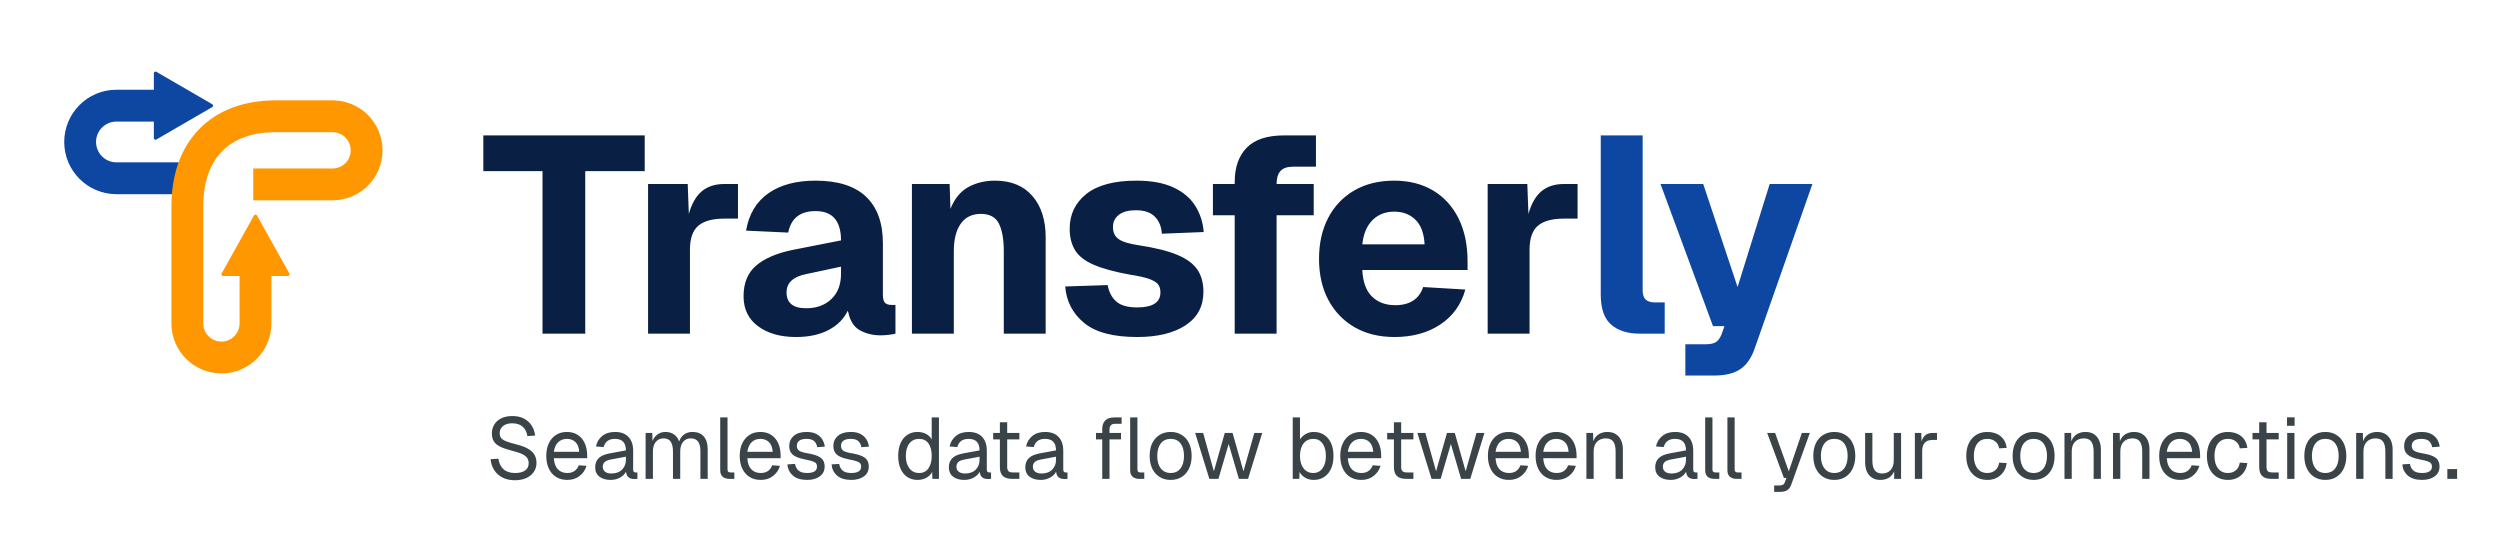
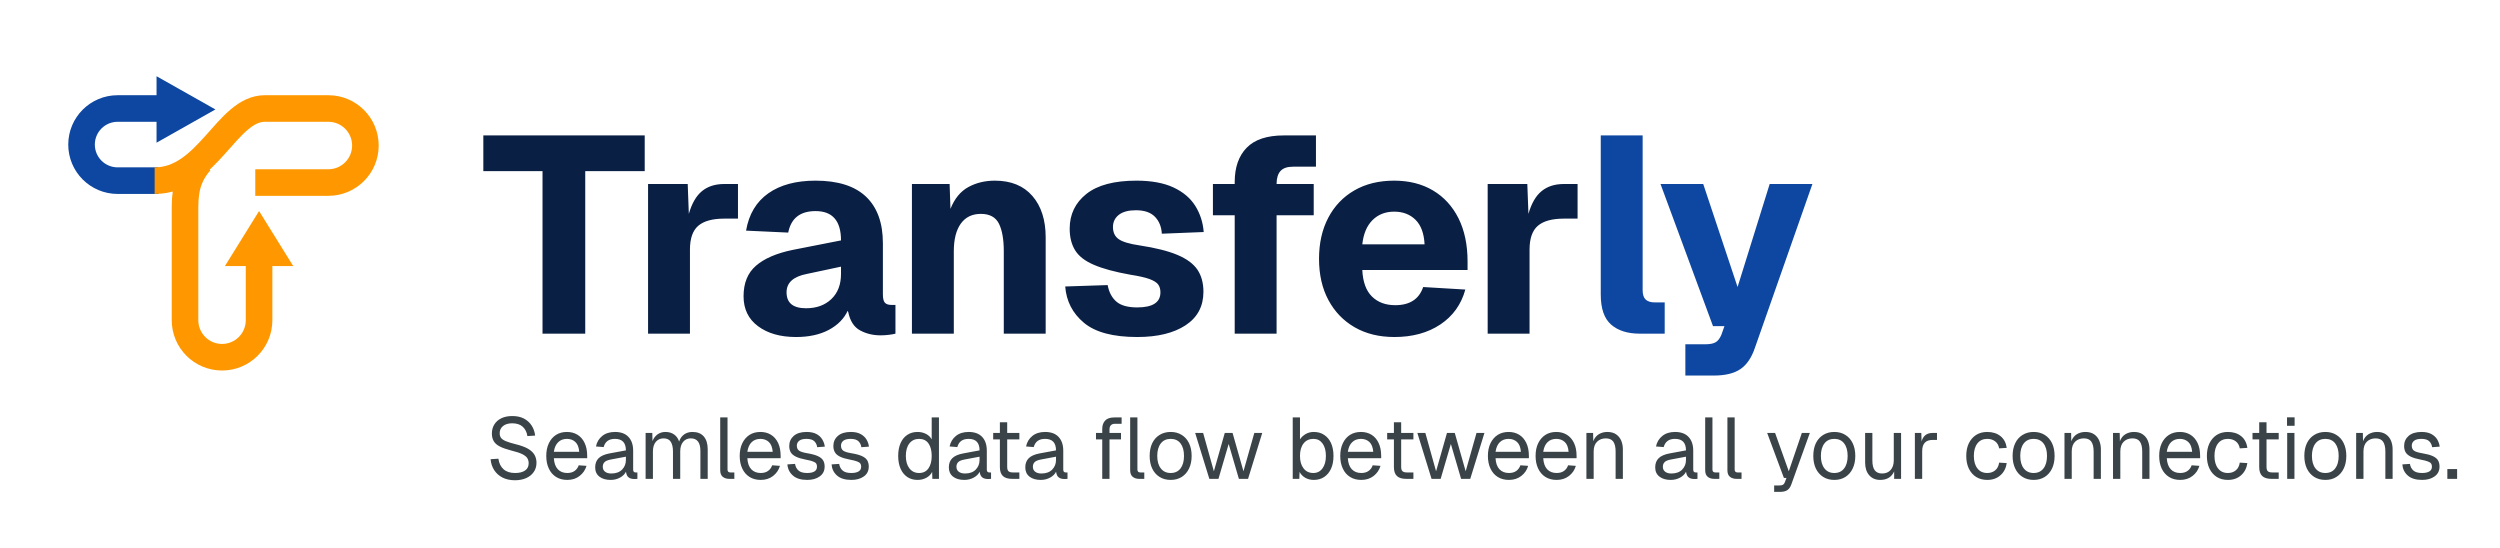
<svg xmlns="http://www.w3.org/2000/svg" width="447.679" height="98" viewBox="0 0 447.679 98" role="img" aria-label="Transferly — Seamless data flow between all your connections.">
-   <g transform="translate(8 8) scale(1) translate(-2.65 .92)">
+   <g transform="translate(8 8) scale(1) translate(32 32) scale(.68) translate(-49.1 -48.25)">
    <g class="tf-arrow" color="#0D47A1">
-       <path d="M24 10H15.5a6.5 6.5 0 0 0 0 13H28" stroke="currentColor" stroke-width="5.7" stroke-linecap="round" fill="none" />
-       <path d="M22.5 4.2 32.5 10l-10 5.8z" fill="currentColor" stroke="currentColor" stroke-width=".6" stroke-linejoin="round" />
+       <path d="M32.5 18H21.25a9.5 9.5 0 0 0 0 19H32" stroke="currentColor" stroke-width="7" fill="none" />
+       <path d="M31.5 9.5 47 18.25 31.5 27z" fill="currentColor" />
    </g>
    <g class="tf-ribbon" color="#FF9800">
-       <path d="M40 24.1h14.2a6.1 6.1 0 0 0 0-12.2H44C34 11.9 28.2 18 28.2 28v21a6.1 6.1 0 0 0 12.2 0v-9.5" stroke="currentColor" stroke-width="5.7" fill="none" />
-       <path d="M34.6 40.2 40.4 29.8l5.8 10.4z" fill="currentColor" stroke="currentColor" stroke-width=".6" stroke-linejoin="round" />
+       <path d="M57.5 37.5h19.25a9.75 9.75 0 0 0 0-19.5H60C50 18 45 37 31 37M43 32c-2.5 3-4 6-4 12v29.75a9.75 9.75 0 0 0 19.5 0V59" stroke="currentColor" stroke-width="7" fill="none" />
+       <path d="M49.5 59.5 58.5 45l9 14.5z" fill="currentColor" />
    </g>
  </g>
  <path fill="#0A1F44" d="M97.15 59.75V30.65H86.55V24.25H115.45V30.65H104.8V59.75Z M116.05 59.75V32.95H123.15L123.35 38.3Q124.15 35.5 125.7 34.23Q127.25 32.95 129.7 32.95H132.15V39.15H129.7Q126.55 39.15 125.05 40.42Q123.55 41.7 123.55 44.7V59.75Z M142.55 60.35Q138.35 60.35 135.75 58.42Q133.15 56.5 133.15 53.05Q133.15 49.5 135.38 47.58Q137.6 45.65 141.95 44.75L150.6 43.05Q150.6 37.8 146.05 37.8Q141.9 37.8 141.15 41.65L133.6 41.3Q134.35 36.9 137.58 34.62Q140.8 32.35 146.05 32.35Q152.05 32.35 155.08 35.22Q158.1 38.1 158.1 43.55V52.7Q158.1 53.85 158.48 54.23Q158.85 54.6 159.6 54.6H160.35V59.75Q160 59.85 159.23 59.95Q158.45 60.05 157.7 60.05Q155.65 60.05 154.03 59.17Q152.4 58.3 151.9 55.9L151.8 55.65Q150.8 57.8 148.4 59.08Q146 60.35 142.55 60.35ZM144.35 55.2Q147.15 55.2 148.88 53.55Q150.6 51.9 150.6 49.05V47.75L144.5 49.05Q140.85 49.75 140.85 52.35Q140.85 55.2 144.35 55.2Z M163.3 59.75V32.95H170.05L170.2 37.4Q171.3 34.65 173.4 33.5Q175.5 32.35 178.15 32.35Q182.5 32.35 184.88 35.1Q187.25 37.85 187.25 42.5V59.75H179.75V45Q179.75 41.8 178.88 40.05Q178 38.3 175.65 38.3Q173.3 38.3 172.05 40.05Q170.8 41.8 170.8 45V59.75Z M203.65 60.35Q197.15 60.35 194.1 57.8Q191.05 55.25 190.75 51.3L198.35 51.05Q198.7 52.95 199.9 54Q201.1 55.05 203.65 55.05Q207.8 55.05 207.8 52.35Q207.8 51.5 207.4 50.95Q207 50.4 205.85 49.97Q204.7 49.55 202.45 49.2Q198.25 48.45 195.88 47.42Q193.5 46.4 192.53 44.83Q191.55 43.25 191.55 40.95Q191.55 37.1 194.55 34.72Q197.55 32.35 203.5 32.35Q207.5 32.35 210.1 33.55Q212.7 34.75 214.03 36.85Q215.35 38.95 215.55 41.55L208.05 41.85Q207.95 40 206.83 38.83Q205.7 37.65 203.4 37.65Q201.4 37.65 200.35 38.47Q199.3 39.3 199.3 40.65Q199.3 42.1 200.32 42.82Q201.35 43.55 204.1 43.95Q208.35 44.6 210.85 45.65Q213.35 46.7 214.43 48.3Q215.5 49.9 215.5 52.25Q215.5 56.15 212.3 58.25Q209.1 60.35 203.65 60.35Z M221.1 59.75V38.55H217.2V32.95H221.1V32.6Q221.1 28.65 223.25 26.45Q225.4 24.25 229.9 24.25H235.65V29.85H231.55Q230 29.85 229.3 30.62Q228.6 31.4 228.6 32.95H235.25V38.55H228.6V59.75Z M249.7 60.35Q245.6 60.35 242.57 58.6Q239.55 56.85 237.88 53.73Q236.2 50.6 236.2 46.35Q236.2 42.15 237.85 39Q239.5 35.85 242.52 34.1Q245.55 32.35 249.65 32.35Q253.65 32.35 256.6 34.1Q259.55 35.85 261.18 39.1Q262.8 42.35 262.8 46.85V48.35H243.95Q244.1 51.55 245.68 53.1Q247.25 54.65 249.85 54.65Q253.75 54.65 254.85 51.4L262.4 51.85Q261.3 55.85 257.93 58.1Q254.55 60.35 249.7 60.35ZM243.95 43.75H255.1Q254.95 40.8 253.47 39.35Q252 37.9 249.65 37.9Q247.3 37.9 245.77 39.42Q244.25 40.95 243.95 43.75Z M266.4 59.75V32.95H273.5L273.7 38.3Q274.5 35.5 276.05 34.23Q277.6 32.95 280.05 32.95H282.5V39.15H280.05Q276.9 39.15 275.4 40.42Q273.9 41.7 273.9 44.7V59.75Z" />
  <path fill="#0D47A1" d="M293.65 59.75Q290.35 59.75 288.5 58.12Q286.65 56.5 286.65 52.75V24.25H294.15V51.95Q294.15 53.15 294.7 53.65Q295.25 54.15 296.3 54.15H298.1V59.75Z M301.8 67.25V61.65H305.35Q306.65 61.65 307.25 61.27Q307.85 60.9 308.25 59.95L308.8 58.4H306.75L297.35 32.95H305L311.15 51.4L316.9 32.95H324.55L314.25 62.3Q313.35 64.95 311.65 66.1Q309.95 67.25 306.9 67.25Z" />
  <path fill="#3A4448" d="M92.21 86Q90.94 86 89.99 85.52Q89.05 85.04 88.5 84.19Q87.95 83.35 87.85 82.23L89.25 82.14Q89.42 83.36 90.17 84.03Q90.92 84.7 92.24 84.7Q93.39 84.7 94.03 84.25Q94.67 83.81 94.67 82.96Q94.67 82.45 94.43 82.05Q94.19 81.66 93.52 81.32Q92.84 80.99 91.53 80.67Q90.25 80.34 89.5 79.95Q88.75 79.57 88.42 79.01Q88.08 78.45 88.08 77.63Q88.08 76.7 88.53 75.99Q88.97 75.29 89.79 74.89Q90.61 74.5 91.74 74.5Q92.95 74.5 93.82 74.95Q94.69 75.41 95.2 76.2Q95.71 76.99 95.83 78L94.44 78.09Q94.3 77.09 93.63 76.44Q92.95 75.8 91.71 75.8Q90.69 75.8 90.08 76.29Q89.48 76.78 89.48 77.57Q89.48 78.08 89.72 78.41Q89.96 78.74 90.58 79Q91.2 79.26 92.36 79.55Q93.74 79.89 94.56 80.36Q95.37 80.84 95.72 81.46Q96.07 82.08 96.07 82.87Q96.07 83.83 95.57 84.53Q95.08 85.24 94.21 85.62Q93.34 86 92.21 86Z M101.59 85.94Q100.42 85.94 99.58 85.41Q98.73 84.88 98.28 83.91Q97.82 82.94 97.82 81.64Q97.82 80.34 98.28 79.38Q98.73 78.42 99.56 77.88Q100.39 77.35 101.52 77.35Q102.59 77.35 103.41 77.85Q104.24 78.36 104.69 79.32Q105.15 80.28 105.15 81.66V82.05H99.18Q99.26 83.36 99.89 84.03Q100.52 84.7 101.59 84.7Q102.39 84.7 102.91 84.32Q103.43 83.94 103.63 83.32L105.03 83.42Q104.7 84.53 103.79 85.23Q102.89 85.94 101.59 85.94ZM99.18 80.9H103.72Q103.63 79.7 103.03 79.15Q102.44 78.59 101.52 78.59Q100.58 78.59 99.97 79.17Q99.35 79.75 99.18 80.9Z M109.35 85.94Q108.08 85.94 107.33 85.35Q106.58 84.76 106.58 83.7Q106.58 82.65 107.2 82.05Q107.82 81.44 109.16 81.19L112.08 80.65Q112.08 78.59 110.13 78.59Q109.27 78.59 108.78 78.97Q108.28 79.35 108.1 80.06L106.72 79.95Q106.95 78.79 107.84 78.07Q108.73 77.35 110.13 77.35Q111.71 77.35 112.54 78.24Q113.38 79.13 113.38 80.7V84.09Q113.38 84.6 113.81 84.6H114.14V85.75Q113.95 85.78 113.64 85.78Q112.93 85.78 112.57 85.49Q112.2 85.21 112.11 84.56L112.09 84.48Q111.78 85.11 111.02 85.53Q110.27 85.94 109.35 85.94ZM109.47 84.79Q110.71 84.79 111.4 84.09Q112.08 83.39 112.08 82.37V81.78L109.41 82.28Q108.58 82.43 108.26 82.75Q107.94 83.07 107.94 83.58Q107.94 84.15 108.35 84.47Q108.76 84.79 109.47 84.79Z M115.61 85.75V77.53H116.81L116.84 78.98Q117.15 78.22 117.75 77.78Q118.36 77.35 119.15 77.35Q120.08 77.35 120.71 77.8Q121.35 78.25 121.61 79.07Q121.88 78.25 122.5 77.8Q123.12 77.35 124.01 77.35Q125.33 77.35 126.03 78.16Q126.73 78.98 126.73 80.46V85.75H125.42V80.74Q125.42 78.5 123.7 78.5Q122.85 78.5 122.33 79.12Q121.81 79.74 121.81 80.84V85.75H120.51V80.84Q120.51 79.74 120.12 79.12Q119.74 78.5 118.82 78.5Q117.97 78.5 117.44 79.12Q116.92 79.74 116.92 80.84V85.75Z M130.59 85.75Q129.87 85.75 129.42 85.38Q128.97 85.01 128.97 84.2V74.75H130.28V84.09Q130.28 84.6 130.79 84.6H131.5V85.75Z M136.23 85.94Q135.07 85.94 134.22 85.41Q133.38 84.88 132.92 83.91Q132.46 82.94 132.46 81.64Q132.46 80.34 132.92 79.38Q133.38 78.42 134.21 77.88Q135.03 77.35 136.17 77.35Q137.24 77.35 138.06 77.85Q138.88 78.36 139.34 79.32Q139.79 80.28 139.79 81.66V82.05H133.83Q133.9 83.36 134.53 84.03Q135.16 84.7 136.23 84.7Q137.03 84.7 137.55 84.32Q138.07 83.94 138.27 83.32L139.67 83.42Q139.34 84.53 138.44 85.23Q137.53 85.94 136.23 85.94ZM133.83 80.9H138.37Q138.27 79.7 137.68 79.15Q137.08 78.59 136.17 78.59Q135.22 78.59 134.61 79.17Q134 79.75 133.83 80.9Z M144.55 85.94Q142.86 85.94 141.98 85.15Q141.09 84.37 141 83.16L142.37 83.07Q142.49 83.81 142.98 84.25Q143.47 84.7 144.55 84.7Q145.39 84.7 145.85 84.42Q146.3 84.15 146.3 83.55Q146.3 83.22 146.16 83.01Q146.01 82.79 145.57 82.63Q145.14 82.46 144.3 82.31Q143.16 82.09 142.51 81.77Q141.85 81.44 141.59 80.98Q141.33 80.51 141.33 79.86Q141.33 78.76 142.14 78.05Q142.95 77.35 144.44 77.35Q145.53 77.35 146.22 77.73Q146.91 78.11 147.26 78.71Q147.62 79.32 147.7 79.98L146.33 80.08Q146.27 79.49 145.85 79.04Q145.42 78.59 144.41 78.59Q143.53 78.59 143.11 78.93Q142.69 79.27 142.69 79.8Q142.69 80.4 143.08 80.69Q143.47 80.98 144.55 81.16Q145.76 81.36 146.44 81.67Q147.12 81.98 147.4 82.44Q147.67 82.9 147.67 83.55Q147.67 84.68 146.79 85.31Q145.92 85.94 144.55 85.94Z M152.46 85.94Q150.77 85.94 149.88 85.15Q149 84.37 148.91 83.16L150.27 83.07Q150.39 83.81 150.88 84.25Q151.37 84.7 152.46 84.7Q153.29 84.7 153.75 84.42Q154.21 84.15 154.21 83.55Q154.21 83.22 154.06 83.01Q153.91 82.79 153.48 82.63Q153.05 82.46 152.21 82.31Q151.06 82.09 150.41 81.77Q149.76 81.44 149.5 80.98Q149.23 80.51 149.23 79.86Q149.23 78.76 150.05 78.05Q150.86 77.35 152.35 77.35Q153.43 77.35 154.12 77.73Q154.81 78.11 155.17 78.71Q155.53 79.32 155.6 79.98L154.24 80.08Q154.18 79.49 153.75 79.04Q153.32 78.59 152.32 78.59Q151.43 78.59 151.01 78.93Q150.6 79.27 150.6 79.8Q150.6 80.4 150.98 80.69Q151.37 80.98 152.46 81.16Q153.67 81.36 154.35 81.67Q155.03 81.98 155.3 82.44Q155.57 82.9 155.57 83.55Q155.57 84.68 154.7 85.31Q153.82 85.94 152.46 85.94Z M164.31 85.94Q163.24 85.94 162.46 85.41Q161.68 84.88 161.26 83.92Q160.84 82.96 160.84 81.64Q160.84 80.33 161.26 79.36Q161.68 78.4 162.46 77.88Q163.24 77.35 164.31 77.35Q165.14 77.35 165.82 77.7Q166.5 78.05 166.84 78.68V74.75H168.14V85.75H166.96L166.92 84.51Q166.58 85.18 165.88 85.56Q165.18 85.94 164.31 85.94ZM164.58 84.7Q165.68 84.7 166.26 83.87Q166.84 83.05 166.84 81.64Q166.84 80.22 166.26 79.4Q165.68 78.59 164.58 78.59Q163.49 78.59 162.85 79.4Q162.21 80.22 162.21 81.64Q162.21 83.05 162.85 83.87Q163.49 84.7 164.58 84.7Z M172.68 85.94Q171.41 85.94 170.66 85.35Q169.91 84.76 169.91 83.7Q169.91 82.65 170.53 82.05Q171.15 81.44 172.5 81.19L175.41 80.65Q175.41 78.59 173.46 78.59Q172.61 78.59 172.11 78.97Q171.61 79.35 171.43 80.06L170.05 79.95Q170.28 78.79 171.17 78.07Q172.06 77.35 173.46 77.35Q175.04 77.35 175.88 78.24Q176.71 79.13 176.71 80.7V84.09Q176.71 84.6 177.15 84.6H177.47V85.75Q177.29 85.78 176.98 85.78Q176.26 85.78 175.9 85.49Q175.54 85.21 175.44 84.56L175.43 84.48Q175.12 85.11 174.36 85.53Q173.6 85.94 172.68 85.94ZM172.81 84.79Q174.05 84.79 174.73 84.09Q175.41 83.39 175.41 82.37V81.78L172.75 82.28Q171.91 82.43 171.59 82.75Q171.27 83.07 171.27 83.58Q171.27 84.15 171.68 84.47Q172.1 84.79 172.81 84.79Z M181.24 85.75Q180.12 85.75 179.59 85.24Q179.05 84.73 179.05 83.64V78.68H177.85V77.53H179.05V75.61H180.36V77.53H182.54V78.68H180.36V83.61Q180.36 84.17 180.6 84.39Q180.85 84.6 181.36 84.6H182.54V85.75Z M186.37 85.94Q185.1 85.94 184.35 85.35Q183.6 84.76 183.6 83.7Q183.6 82.65 184.22 82.05Q184.84 81.44 186.18 81.19L189.1 80.65Q189.1 78.59 187.15 78.59Q186.29 78.59 185.8 78.97Q185.3 79.35 185.11 80.06L183.74 79.95Q183.97 78.79 184.86 78.07Q185.75 77.35 187.15 77.35Q188.73 77.35 189.56 78.24Q190.4 79.13 190.4 80.7V84.09Q190.4 84.6 190.83 84.6H191.16V85.75Q190.97 85.78 190.66 85.78Q189.95 85.78 189.59 85.49Q189.22 85.21 189.13 84.56L189.11 84.48Q188.8 85.11 188.04 85.53Q187.28 85.94 186.37 85.94ZM186.49 84.79Q187.73 84.79 188.42 84.09Q189.1 83.39 189.1 82.37V81.78L186.43 82.28Q185.6 82.43 185.28 82.75Q184.96 83.07 184.96 83.58Q184.96 84.15 185.37 84.47Q185.78 84.79 186.49 84.79Z M197.38 85.75V78.68H196.26V77.53H197.38V76.79Q197.38 75.88 197.9 75.31Q198.43 74.75 199.55 74.75H200.85V75.89H199.64Q199.16 75.89 198.92 76.16Q198.68 76.42 198.68 76.88V77.53H200.74V78.68H198.68V85.75ZM203.99 85.75Q203.28 85.75 202.83 85.38Q202.38 85.01 202.38 84.2V74.75H203.68V84.09Q203.68 84.6 204.2 84.6H204.91V85.75Z M209.64 85.94Q208.5 85.94 207.65 85.41Q206.8 84.88 206.33 83.91Q205.87 82.94 205.87 81.64Q205.87 80.33 206.33 79.36Q206.8 78.4 207.65 77.88Q208.5 77.35 209.64 77.35Q210.77 77.35 211.61 77.88Q212.46 78.4 212.92 79.36Q213.39 80.33 213.39 81.64Q213.39 82.94 212.92 83.91Q212.46 84.88 211.61 85.41Q210.77 85.94 209.64 85.94ZM209.64 84.7Q210.77 84.7 211.4 83.88Q212.02 83.07 212.02 81.64Q212.02 80.22 211.4 79.4Q210.77 78.59 209.64 78.59Q208.5 78.59 207.87 79.4Q207.23 80.22 207.23 81.64Q207.23 83.07 207.87 83.88Q208.5 84.7 209.64 84.7Z M216.56 85.75 214.02 77.53H215.45L217.37 84.39L219.32 77.53H220.72L222.67 84.39L224.61 77.53H226.03L223.49 85.75H221.85L220.02 79.5L218.19 85.75Z M235.26 85.94Q234.41 85.94 233.74 85.56Q233.07 85.18 232.72 84.51L232.67 85.75H231.49V74.75H232.79V78.68Q233.1 78.17 233.75 77.76Q234.41 77.35 235.26 77.35Q236.34 77.35 237.13 77.88Q237.92 78.4 238.36 79.36Q238.79 80.33 238.79 81.64Q238.79 82.96 238.36 83.92Q237.92 84.88 237.13 85.41Q236.34 85.94 235.26 85.94ZM235.18 84.7Q236.22 84.7 236.82 83.87Q237.43 83.05 237.43 81.64Q237.43 80.22 236.82 79.4Q236.22 78.59 235.21 78.59Q234.08 78.59 233.44 79.4Q232.79 80.22 232.79 81.64Q232.79 83.05 233.43 83.87Q234.06 84.7 235.18 84.7Z M243.77 85.94Q242.6 85.94 241.76 85.41Q240.91 84.88 240.46 83.91Q240 82.94 240 81.64Q240 80.34 240.46 79.38Q240.91 78.42 241.74 77.88Q242.57 77.35 243.71 77.35Q244.77 77.35 245.6 77.85Q246.42 78.36 246.87 79.32Q247.33 80.28 247.33 81.66V82.05H241.36Q241.44 83.36 242.07 84.03Q242.7 84.7 243.77 84.7Q244.57 84.7 245.09 84.32Q245.61 83.94 245.81 83.32L247.21 83.42Q246.88 84.53 245.98 85.23Q245.07 85.94 243.77 85.94ZM241.36 80.9H245.91Q245.81 79.7 245.22 79.15Q244.62 78.59 243.71 78.59Q242.76 78.59 242.15 79.17Q241.53 79.75 241.36 80.9Z M251.8 85.75Q250.68 85.75 250.15 85.24Q249.61 84.73 249.61 83.64V78.68H248.4V77.53H249.61V75.61H250.91V77.53H253.1V78.68H250.91V83.61Q250.91 84.17 251.16 84.39Q251.41 84.6 251.92 84.6H253.1V85.75Z M256.35 85.75 253.81 77.53H255.24L257.16 84.39L259.11 77.53H260.51L262.46 84.39L264.4 77.53H265.82L263.28 85.75H261.64L259.81 79.5L257.98 85.75Z M270.21 85.94Q269.05 85.94 268.2 85.41Q267.36 84.88 266.9 83.91Q266.44 82.94 266.44 81.64Q266.44 80.34 266.9 79.38Q267.36 78.42 268.19 77.88Q269.02 77.35 270.15 77.35Q271.22 77.35 272.04 77.85Q272.86 78.36 273.32 79.32Q273.78 80.28 273.78 81.66V82.05H267.81Q267.88 83.36 268.51 84.03Q269.14 84.7 270.21 84.7Q271.02 84.7 271.54 84.32Q272.05 83.94 272.26 83.32L273.65 83.42Q273.33 84.53 272.42 85.23Q271.51 85.94 270.21 85.94ZM267.81 80.9H272.35Q272.26 79.7 271.66 79.15Q271.06 78.59 270.15 78.59Q269.2 78.59 268.59 79.17Q267.98 79.75 267.81 80.9Z M278.75 85.94Q277.59 85.94 276.74 85.41Q275.9 84.88 275.44 83.91Q274.98 82.94 274.98 81.64Q274.98 80.34 275.44 79.38Q275.9 78.42 276.73 77.88Q277.56 77.35 278.69 77.35Q279.76 77.35 280.58 77.85Q281.4 78.36 281.86 79.32Q282.32 80.28 282.32 81.66V82.05H276.35Q276.43 83.36 277.05 84.03Q277.68 84.7 278.75 84.7Q279.56 84.7 280.08 84.32Q280.6 83.94 280.8 83.32L282.19 83.42Q281.87 84.53 280.96 85.23Q280.05 85.94 278.75 85.94ZM276.35 80.9H280.89Q280.8 79.7 280.2 79.15Q279.6 78.59 278.69 78.59Q277.74 78.59 277.13 79.17Q276.52 79.75 276.35 80.9Z M284.08 85.75V77.53H285.28L285.31 79.01Q285.63 78.16 286.31 77.75Q286.98 77.35 287.83 77.35Q288.78 77.35 289.39 77.77Q290 78.19 290.31 78.89Q290.61 79.6 290.61 80.46V85.75H289.31V80.84Q289.31 79.69 288.9 79.09Q288.48 78.5 287.55 78.5Q286.61 78.5 286 79.09Q285.38 79.69 285.38 80.84V85.75Z M299.18 85.94Q297.91 85.94 297.16 85.35Q296.4 84.76 296.4 83.7Q296.4 82.65 297.02 82.05Q297.64 81.44 298.99 81.19L301.91 80.65Q301.91 78.59 299.95 78.59Q299.1 78.59 298.61 78.97Q298.11 79.35 297.92 80.06L296.54 79.95Q296.78 78.79 297.67 78.07Q298.56 77.35 299.95 77.35Q301.54 77.35 302.37 78.24Q303.21 79.13 303.21 80.7V84.09Q303.21 84.6 303.64 84.6H303.97V85.75Q303.78 85.78 303.47 85.78Q302.76 85.78 302.4 85.49Q302.03 85.21 301.94 84.56L301.92 84.48Q301.61 85.11 300.85 85.53Q300.09 85.94 299.18 85.94ZM299.3 84.79Q300.54 84.79 301.23 84.09Q301.91 83.39 301.91 82.37V81.78L299.24 82.28Q298.4 82.43 298.09 82.75Q297.77 83.07 297.77 83.58Q297.77 84.15 298.18 84.47Q298.59 84.79 299.3 84.79Z M306.96 85.75Q306.25 85.75 305.8 85.38Q305.35 85.01 305.35 84.2V74.75H306.65V84.09Q306.65 84.6 307.16 84.6H307.88V85.75Z M310.94 85.75Q310.23 85.75 309.78 85.38Q309.33 85.01 309.33 84.2V74.75H310.63V84.09Q310.63 84.6 311.15 84.6H311.86V85.75Z M317.7 88.08V86.93H318.65Q319.08 86.93 319.29 86.8Q319.5 86.66 319.61 86.37L319.9 85.59H319.45L316.45 77.53H317.87L320.32 84.39L322.66 77.53H324.09L320.76 86.79Q320.52 87.45 320.06 87.77Q319.59 88.08 318.77 88.08Z M328.47 85.94Q327.34 85.94 326.49 85.41Q325.64 84.88 325.17 83.91Q324.71 82.94 324.71 81.64Q324.71 80.33 325.17 79.36Q325.64 78.4 326.49 77.88Q327.34 77.35 328.47 77.35Q329.61 77.35 330.45 77.88Q331.3 78.4 331.76 79.36Q332.23 80.33 332.23 81.64Q332.23 82.94 331.76 83.91Q331.3 84.88 330.45 85.41Q329.61 85.94 328.47 85.94ZM328.47 84.7Q329.61 84.7 330.23 83.88Q330.86 83.07 330.86 81.64Q330.86 80.22 330.23 79.4Q329.61 78.59 328.47 78.59Q327.34 78.59 326.71 79.4Q326.07 80.22 326.07 81.64Q326.07 83.07 326.71 83.88Q327.34 84.7 328.47 84.7Z M336.69 85.94Q335.46 85.94 334.73 85.11Q333.99 84.28 333.99 82.82V77.53H335.29V82.46Q335.29 83.66 335.72 84.22Q336.15 84.79 337.03 84.79Q338.01 84.79 338.56 84.16Q339.12 83.53 339.12 82.43V77.53H340.43V85.75H339.19V84.42Q338.5 85.94 336.69 85.94Z M342.9 85.75V77.53H344.05L344.1 79.05Q344.52 77.53 346.05 77.53H346.86V78.78H346.07Q344.21 78.78 344.21 80.79V85.75Z M355.86 85.94Q354.72 85.94 353.87 85.41Q353.03 84.88 352.56 83.91Q352.1 82.94 352.1 81.64Q352.1 80.34 352.56 79.38Q353.03 78.42 353.87 77.88Q354.72 77.35 355.86 77.35Q357.29 77.35 358.22 78.09Q359.15 78.82 359.35 80.2L357.99 80.29Q357.85 79.47 357.27 79.03Q356.7 78.59 355.86 78.59Q354.73 78.59 354.1 79.4Q353.46 80.22 353.46 81.64Q353.46 83.07 354.1 83.88Q354.73 84.7 355.86 84.7Q356.7 84.7 357.27 84.23Q357.85 83.77 357.99 82.84L359.35 82.93Q359.15 84.29 358.22 85.11Q357.29 85.94 355.86 85.94Z M364.17 85.94Q363.04 85.94 362.19 85.41Q361.33 84.88 360.87 83.91Q360.4 82.94 360.4 81.64Q360.4 80.33 360.87 79.36Q361.33 78.4 362.19 77.88Q363.04 77.35 364.17 77.35Q365.3 77.35 366.15 77.88Q366.99 78.4 367.46 79.36Q367.92 80.33 367.92 81.64Q367.92 82.94 367.46 83.91Q366.99 84.88 366.15 85.41Q365.3 85.94 364.17 85.94ZM364.17 84.7Q365.3 84.7 365.93 83.88Q366.56 83.07 366.56 81.64Q366.56 80.22 365.93 79.4Q365.3 78.59 364.17 78.59Q363.04 78.59 362.4 79.4Q361.77 80.22 361.77 81.64Q361.77 83.07 362.4 83.88Q363.04 84.7 364.17 84.7Z M369.69 85.75V77.53H370.88L370.91 79.01Q371.24 78.16 371.91 77.75Q372.59 77.35 373.44 77.35Q374.39 77.35 375 77.77Q375.61 78.19 375.91 78.89Q376.21 79.6 376.21 80.46V85.75H374.91V80.84Q374.91 79.69 374.5 79.09Q374.09 78.5 373.16 78.5Q372.22 78.5 371.6 79.09Q370.99 79.69 370.99 80.84V85.75Z M378.38 85.75V77.53H379.58L379.61 79.01Q379.93 78.16 380.61 77.75Q381.28 77.35 382.14 77.35Q383.08 77.35 383.69 77.77Q384.31 78.19 384.61 78.89Q384.91 79.6 384.91 80.46V85.75H383.61V80.84Q383.61 79.69 383.2 79.09Q382.79 78.5 381.86 78.5Q380.91 78.5 380.3 79.09Q379.69 79.69 379.69 80.84V85.75Z M390.41 85.94Q389.25 85.94 388.41 85.41Q387.56 84.88 387.1 83.91Q386.65 82.94 386.65 81.64Q386.65 80.34 387.1 79.38Q387.56 78.42 388.39 77.88Q389.22 77.35 390.35 77.35Q391.42 77.35 392.24 77.85Q393.06 78.36 393.52 79.32Q393.98 80.28 393.98 81.66V82.05H388.01Q388.09 83.36 388.72 84.03Q389.34 84.7 390.41 84.7Q391.22 84.7 391.74 84.32Q392.26 83.94 392.46 83.32L393.85 83.42Q393.53 84.53 392.62 85.23Q391.71 85.94 390.41 85.94ZM388.01 80.9H392.55Q392.46 79.7 391.86 79.15Q391.26 78.59 390.35 78.59Q389.4 78.59 388.79 79.17Q388.18 79.75 388.01 80.9Z M398.95 85.94Q397.81 85.94 396.96 85.41Q396.12 84.88 395.65 83.91Q395.19 82.94 395.19 81.64Q395.19 80.34 395.65 79.38Q396.12 78.42 396.96 77.88Q397.81 77.35 398.95 77.35Q400.38 77.35 401.31 78.09Q402.24 78.82 402.44 80.2L401.08 80.29Q400.94 79.47 400.36 79.03Q399.79 78.59 398.95 78.59Q397.82 78.59 397.19 79.4Q396.55 80.22 396.55 81.64Q396.55 83.07 397.19 83.88Q397.82 84.7 398.95 84.7Q399.79 84.7 400.36 84.23Q400.94 83.77 401.08 82.84L402.44 82.93Q402.24 84.29 401.31 85.11Q400.38 85.94 398.95 85.94Z M406.75 85.75Q405.63 85.75 405.1 85.24Q404.56 84.73 404.56 83.64V78.68H403.36V77.53H404.56V75.61H405.87V77.53H408.05V78.68H405.87V83.61Q405.87 84.17 406.11 84.39Q406.36 84.6 406.87 84.6H408.05V85.75Z M409.57 85.75V77.53H410.87V85.75ZM409.54 76.25V74.73H410.9V76.25Z M416.41 85.94Q415.27 85.94 414.42 85.41Q413.57 84.88 413.1 83.91Q412.64 82.94 412.64 81.64Q412.64 80.33 413.1 79.36Q413.57 78.4 414.42 77.88Q415.27 77.35 416.41 77.35Q417.54 77.35 418.38 77.88Q419.23 78.4 419.69 79.36Q420.16 80.33 420.16 81.64Q420.16 82.94 419.69 83.91Q419.23 84.88 418.38 85.41Q417.54 85.94 416.41 85.94ZM416.41 84.7Q417.54 84.7 418.17 83.88Q418.79 83.07 418.79 81.64Q418.79 80.22 418.17 79.4Q417.54 78.59 416.41 78.59Q415.27 78.59 414.64 79.4Q414 80.22 414 81.64Q414 83.07 414.64 83.88Q415.27 84.7 416.41 84.7Z M421.92 85.75V77.53H423.12L423.15 79.01Q423.47 78.16 424.15 77.75Q424.82 77.35 425.68 77.35Q426.62 77.35 427.23 77.77Q427.85 78.19 428.15 78.89Q428.45 79.6 428.45 80.46V85.75H427.15V80.84Q427.15 79.69 426.74 79.09Q426.33 78.5 425.4 78.5Q424.45 78.5 423.84 79.09Q423.23 79.69 423.23 80.84V85.75Z M433.73 85.94Q432.05 85.94 431.16 85.15Q430.28 84.37 430.19 83.16L431.55 83.07Q431.67 83.81 432.16 84.25Q432.65 84.7 433.73 84.7Q434.57 84.7 435.03 84.42Q435.49 84.15 435.49 83.55Q435.49 83.22 435.34 83.01Q435.19 82.79 434.76 82.63Q434.32 82.46 433.49 82.31Q432.34 82.09 431.69 81.77Q431.04 81.44 430.77 80.98Q430.51 80.51 430.51 79.86Q430.51 78.76 431.32 78.05Q432.14 77.35 433.63 77.35Q434.71 77.35 435.4 77.73Q436.09 78.11 436.45 78.71Q436.8 79.32 436.88 79.98L435.52 80.08Q435.46 79.49 435.03 79.04Q434.6 78.59 433.6 78.59Q432.71 78.59 432.29 78.93Q431.88 79.27 431.88 79.8Q431.88 80.4 432.26 80.69Q432.65 80.98 433.73 81.16Q434.94 81.36 435.63 81.67Q436.31 81.98 436.58 82.44Q436.85 82.9 436.85 83.55Q436.85 84.68 435.97 85.31Q435.1 85.94 433.73 85.94Z M438.25 85.75V84H440V85.75Z" />
</svg>
